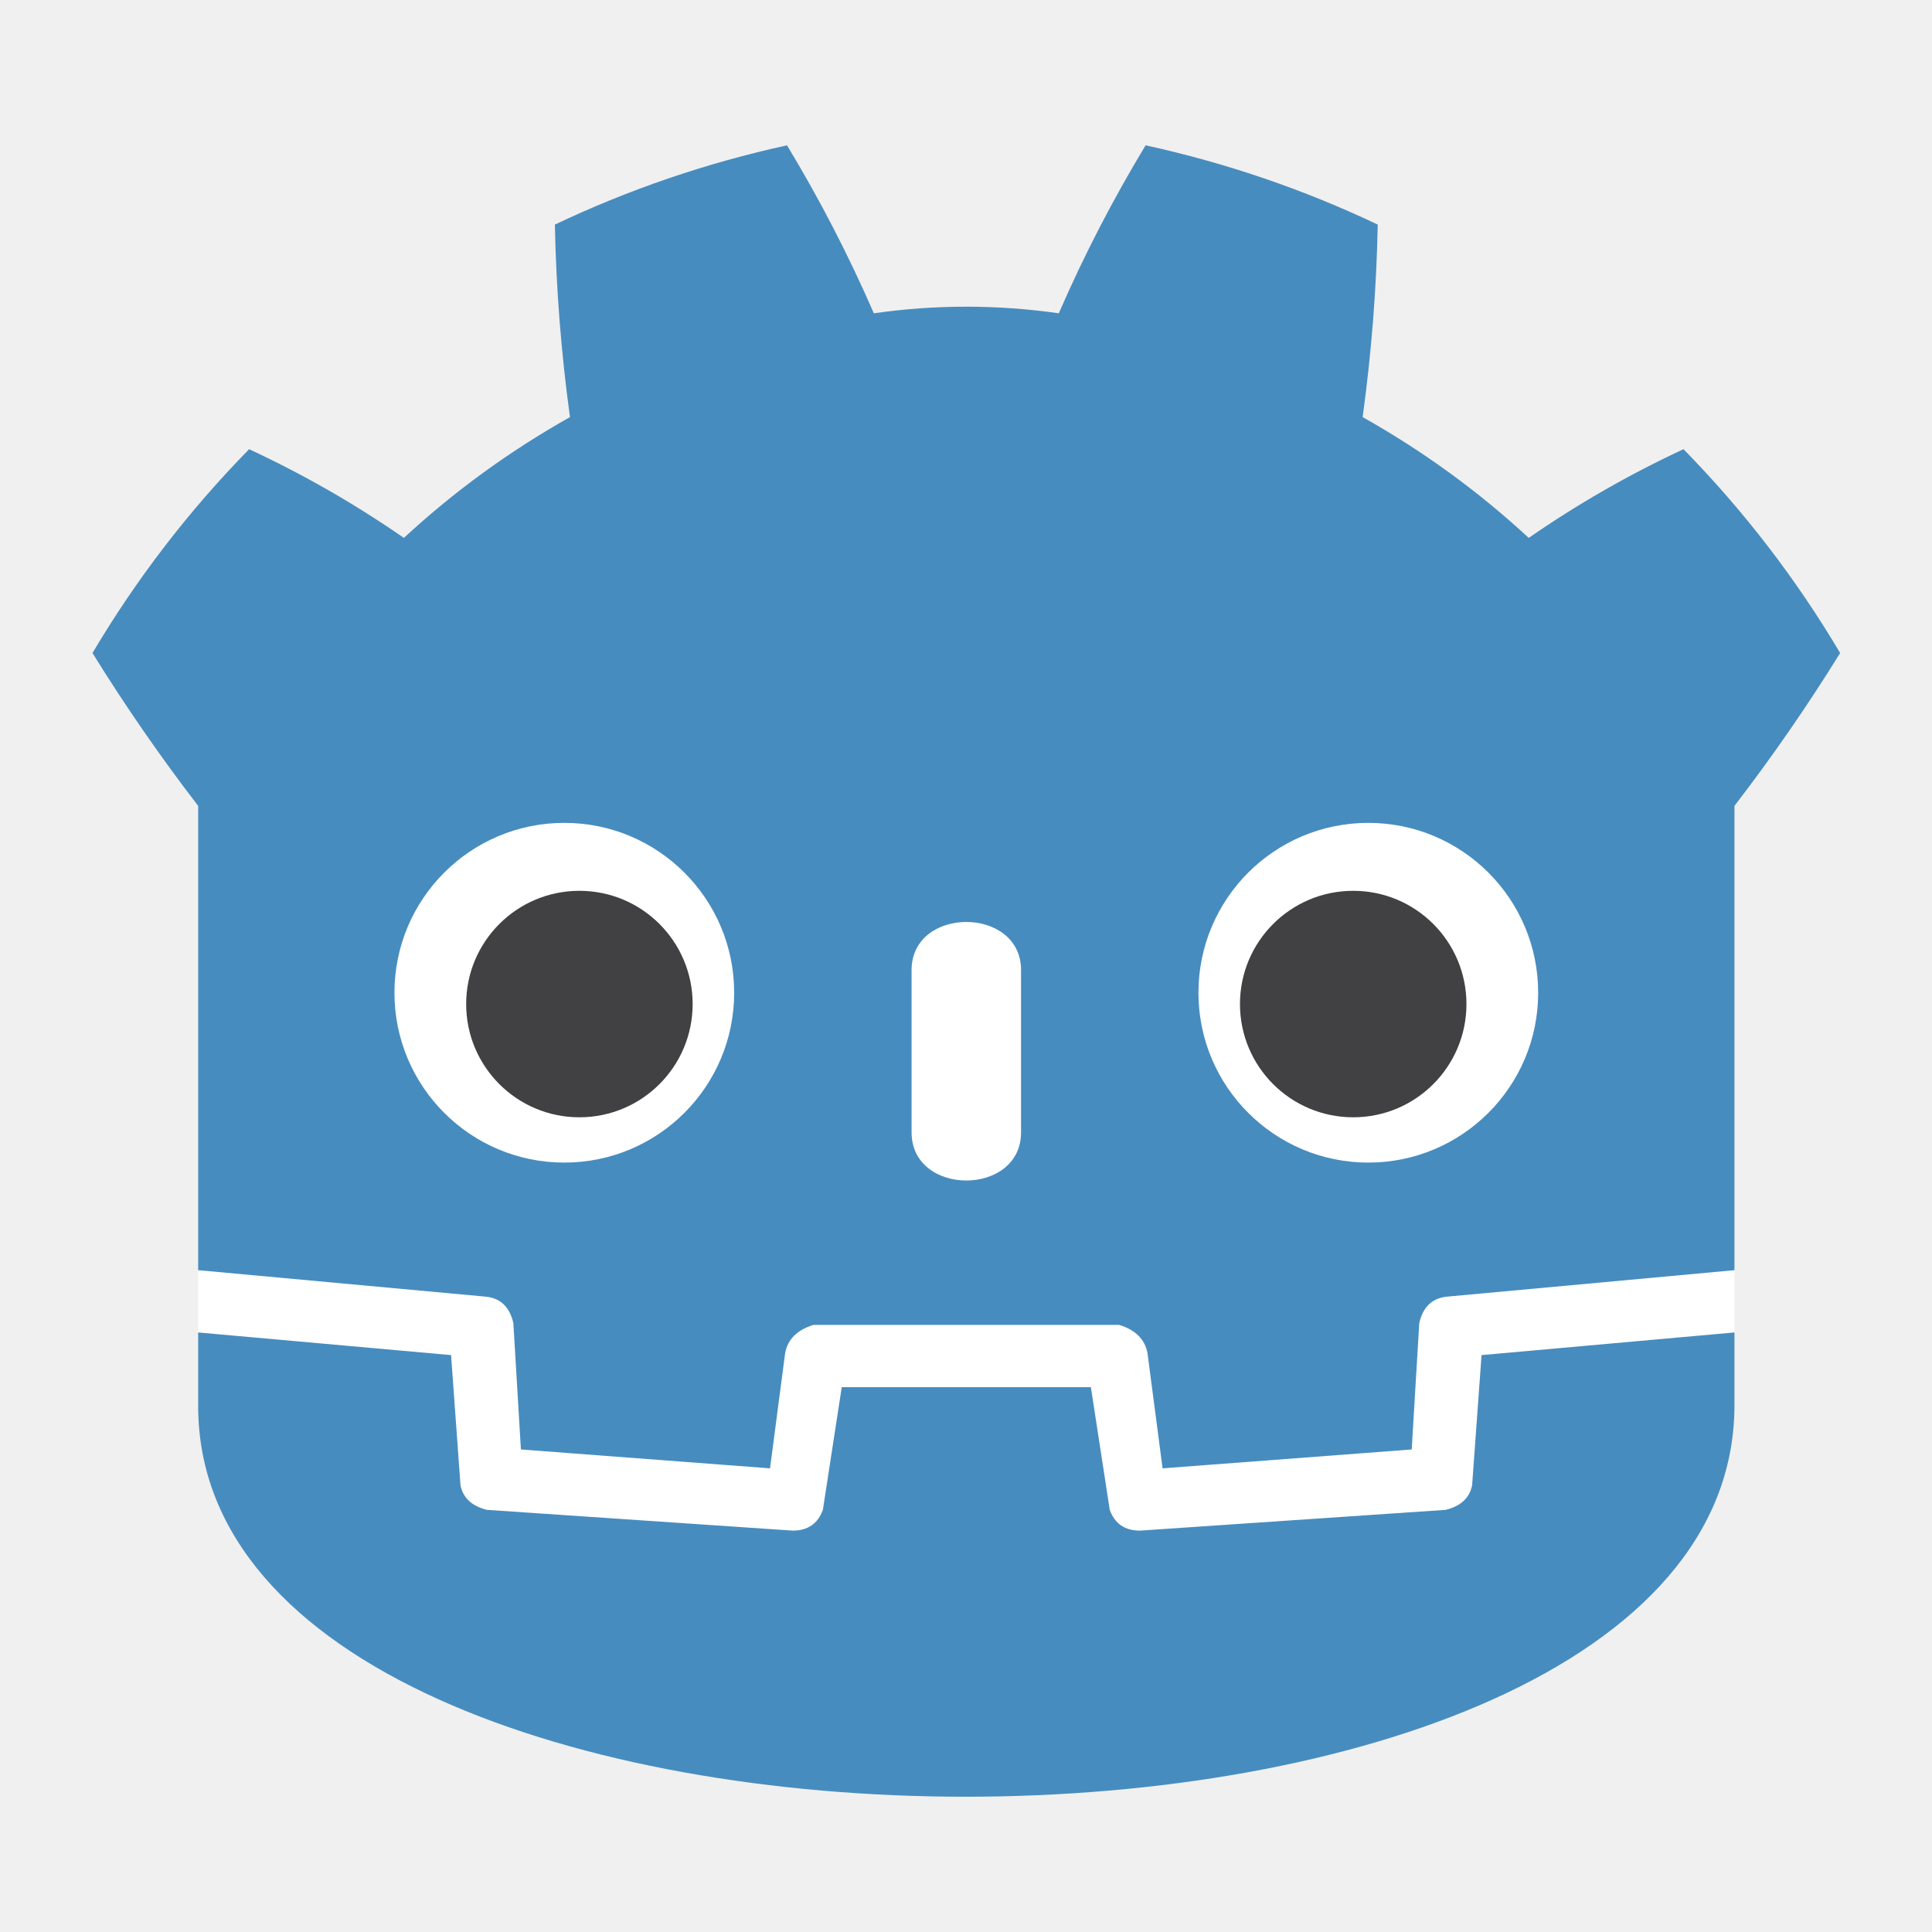
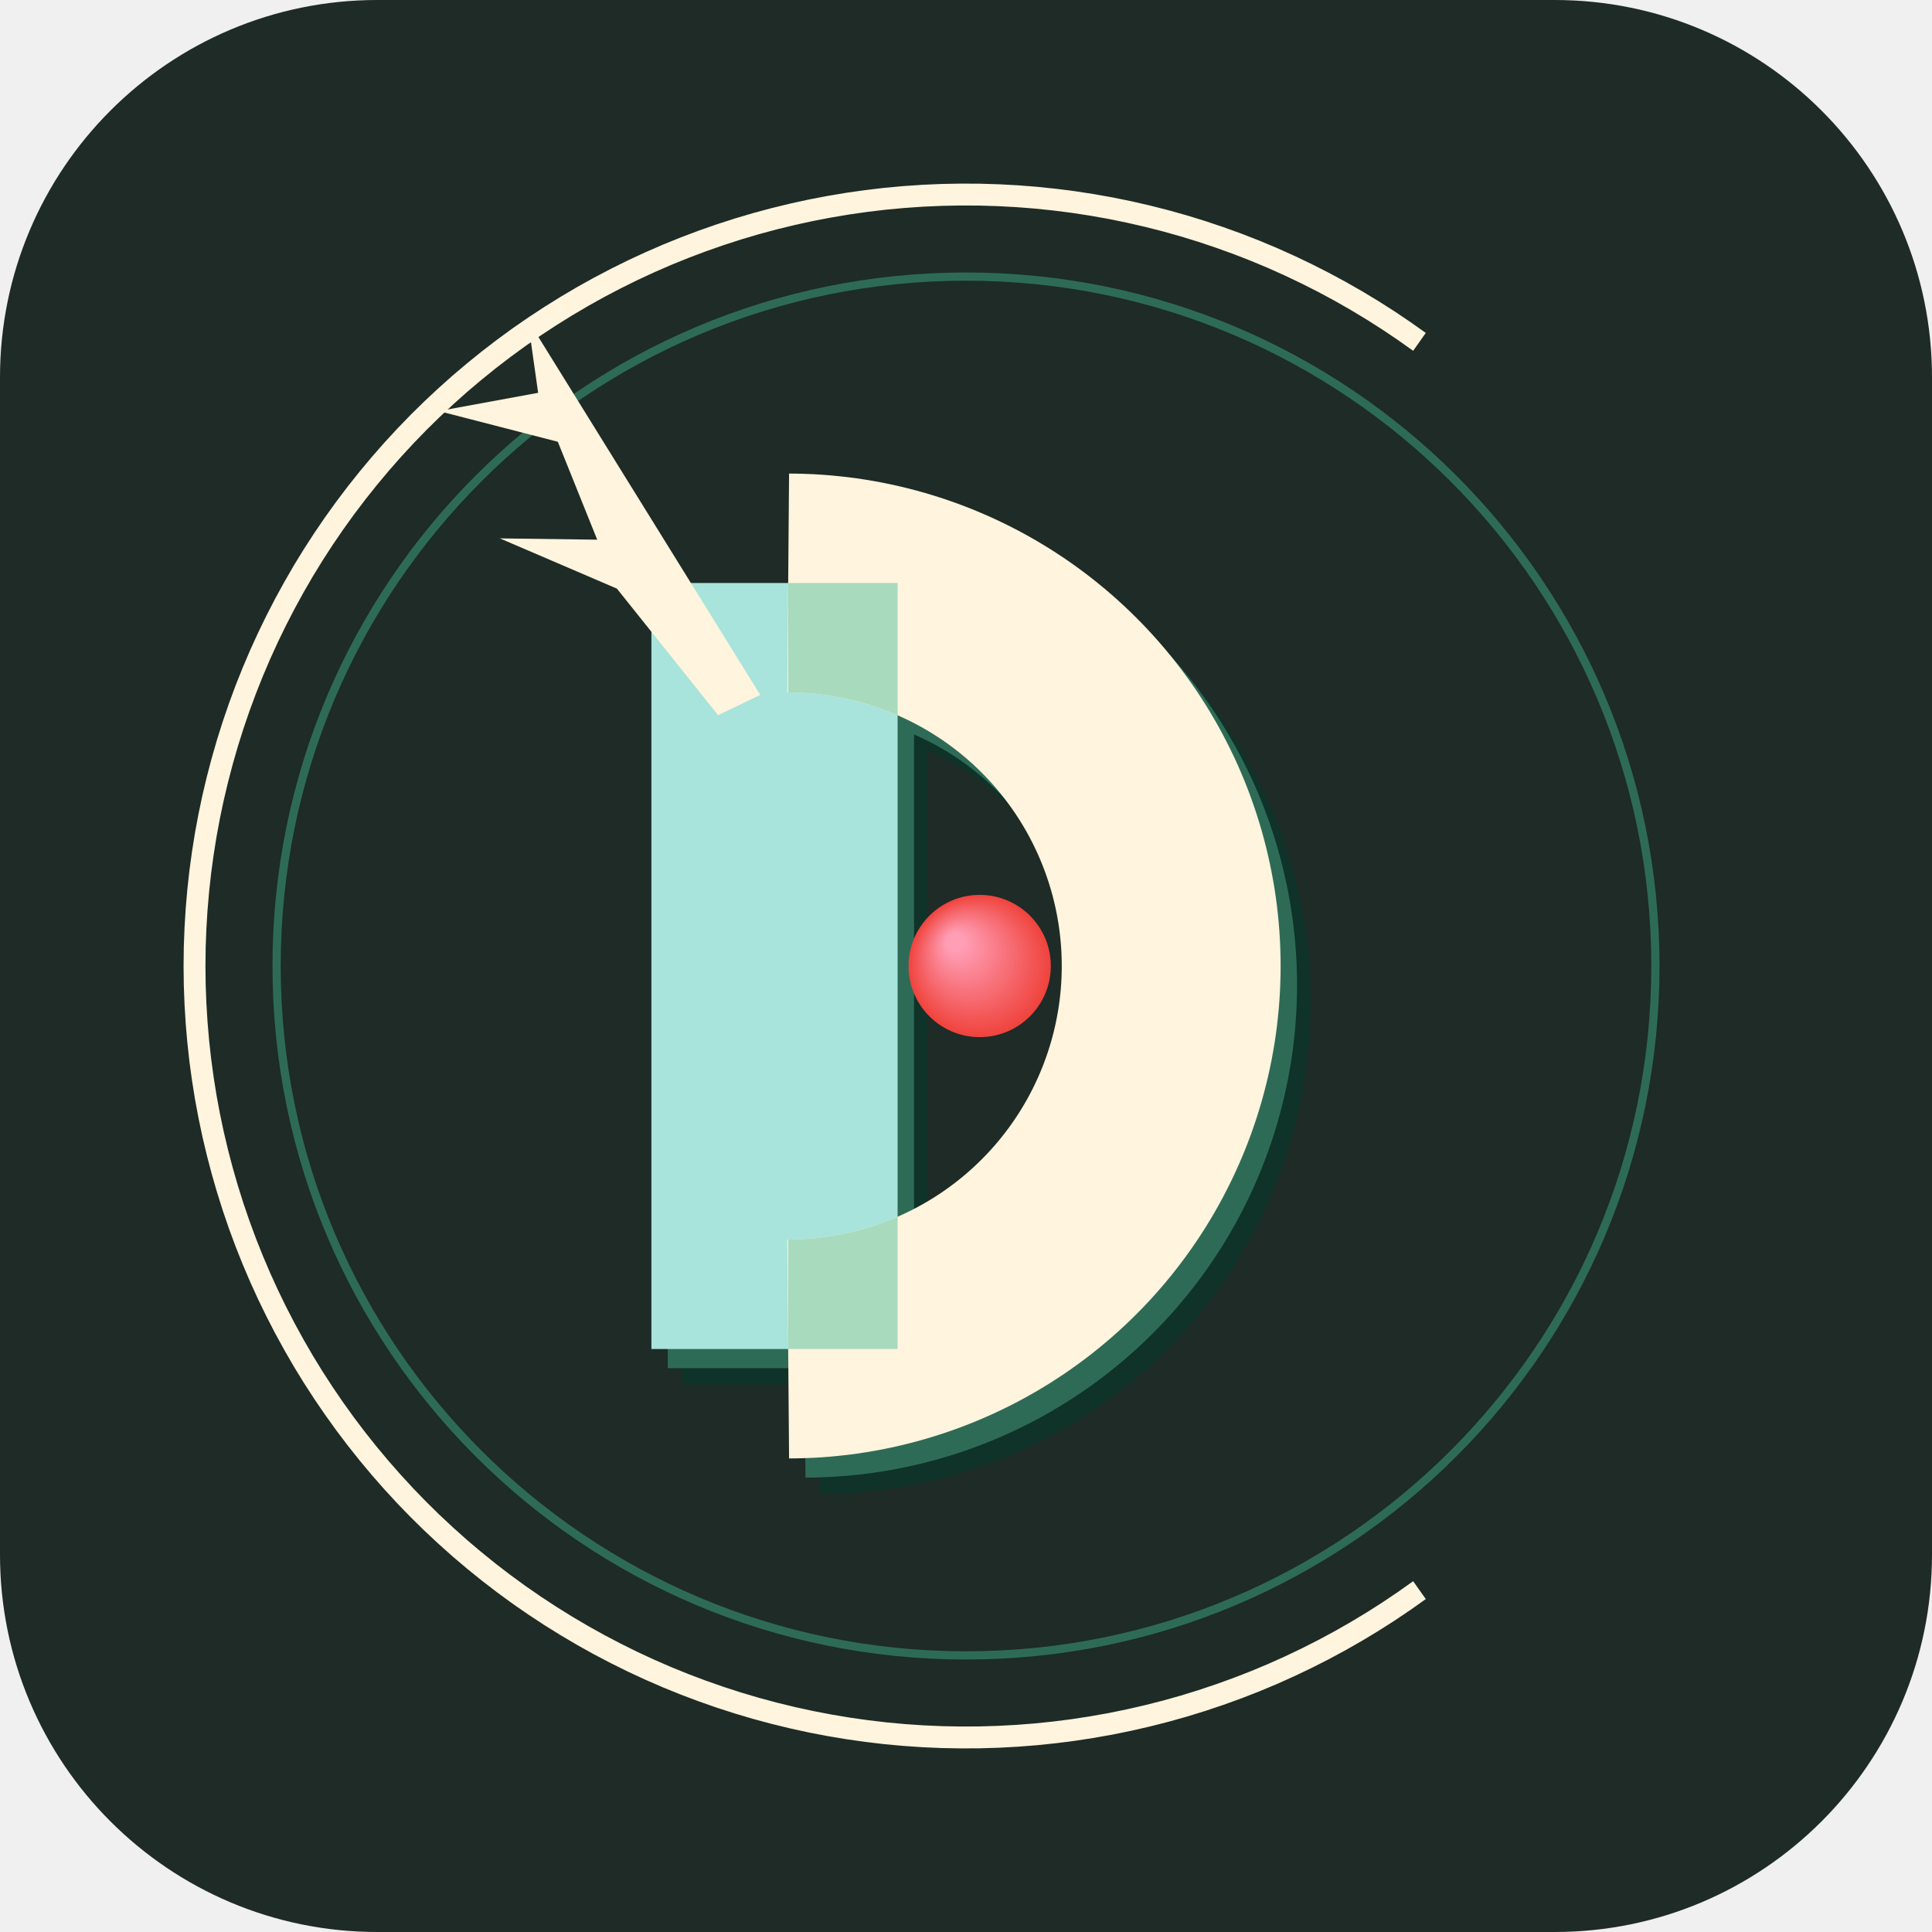
- <svg xmlns="http://www.w3.org/2000/svg" width="16" height="16">
-   <g fill="#fff" transform="scale(.01563)">
-     <path d="M105 673v33q407 354 814 0v-33z" />
-     <path fill="#478cbf" d="m105 673 152 14q12 1 15 14l4 67 132 10 8-61q2-11 15-15h162q13 4 15 15l8 61 132-10 4-67q3-13 15-14l152-14V427q30-39 56-81-35-59-83-108-43 20-82 47-40-37-88-64 7-51 8-102-59-28-123-42-26 43-46 89-49-7-98 0-20-46-46-89-64 14-123 42 1 51 8 102-48 27-88 64-39-27-82-47-48 49-83 108 26 42 56 81zm0 33v39c0 276 813 276 814 0v-39l-134 12-5 69q-2 10-14 13l-162 11q-12 0-16-11l-10-65H446l-10 65q-4 11-16 11l-162-11q-12-3-14-13l-5-69z" />
-     <path d="M483 600c0 34 58 34 58 0v-86c0-34-58-34-58 0z" />
-     <circle cx="725" cy="526" r="90" />
-     <circle cx="299" cy="526" r="90" />
-   </g>
-   <g fill="#414042" transform="scale(.01563)">
-     <circle cx="307" cy="532" r="60" />
-     <circle cx="717" cy="532" r="60" />
+ <svg xmlns="http://www.w3.org/2000/svg" width="1024" height="1024" viewBox="0 0 1024 1024">
+   <rect width="1024" height="1024" rx="200" fill="#1E2B27" />
+   <g transform="translate(512 512) scale(1.45) translate(-320 -330)">
+     <path d="M 485.76 558.14 L 480.13 562.12 L 474.41 565.97 L 468.6 569.67 L 462.7 573.23 L 456.72 576.64 L 450.65 579.91 L 444.5 583.03 L 438.29 585.99 L 432 588.81 L 425.64 591.47 L 419.22 593.97 L 412.74 596.31 L 406.21 598.5 L 399.62 600.53 L 392.99 602.39 L 386.31 604.09 L 379.59 605.63 L 372.84 607.01 L 366.06 608.21 L 359.25 609.26 L 352.41 610.13 L 345.56 610.84 L 338.69 611.38 L 331.81 611.75 L 324.92 611.96 L 318.03 611.99 L 311.14 611.86 L 304.26 611.56 L 297.38 611.09 L 290.52 610.46 L 283.68 609.65 L 276.86 608.68 L 270.06 607.54 L 263.3 606.24 L 256.56 604.77 L 249.87 603.14 L 243.22 601.35 L 236.61 599.39 L 230.05 597.27 L 223.55 594.99 L 217.1 592.56 L 210.72 589.97 L 204.4 587.22 L 198.15 584.32 L 191.97 581.26 L 185.87 578.06 L 179.85 574.71 L 173.92 571.21 L 168.07 567.57 L 162.31 563.79 L 156.64 559.87 L 151.08 555.81 L 145.61 551.61 L 140.25 547.28 L 134.99 542.83 L 129.85 538.24 L 124.82 533.54 L 119.9 528.71 L 115.11 523.76 L 110.43 518.69 L 105.89 513.52 L 101.47 508.23 L 97.18 502.84 L 93.02 497.34 L 89 491.75 L 85.12 486.06 L 81.37 480.27 L 77.77 474.4 L 74.32 468.43 L 71.01 462.39 L 67.85 456.27 L 64.84 450.07 L 61.98 443.8 L 59.28 437.46 L 56.73 431.06 L 54.34 424.6 L 52.11 418.08 L 50.04 411.51 L 48.13 404.89 L 46.38 398.22 L 44.79 391.52 L 43.37 384.77 L 42.11 378 L 41.03 371.2 L 40.1 364.37 L 39.35 357.52 L 38.76 350.65 L 38.34 343.78 L 38.08 336.89 L 38 330 L 38.08 323.11 L 38.34 316.22 L 38.76 309.35 L 39.35 302.48 L 40.1 295.63 L 41.03 288.8 L 42.11 282 L 43.37 275.23 L 44.79 268.48 L 46.38 261.78 L 48.13 255.11 L 50.04 248.49 L 52.11 241.92 L 54.34 235.4 L 56.73 228.94 L 59.28 222.54 L 61.98 216.2 L 64.84 209.93 L 67.85 203.73 L 71.01 197.61 L 74.32 191.57 L 77.77 185.6 L 81.37 179.73 L 85.12 173.94 L 89 168.25 L 93.02 162.66 L 97.18 157.16 L 101.47 151.77 L 105.89 146.48 L 110.43 141.31 L 115.11 136.24 L 119.9 131.29 L 124.82 126.46 L 129.85 121.76 L 134.99 117.17 L 140.25 112.72 L 145.61 108.39 L 151.08 104.19 L 156.64 100.13 L 162.31 96.21 L 168.07 92.43 L 173.92 88.79 L 179.85 85.29 L 185.87 81.94 L 191.97 78.74 L 198.15 75.68 L 204.4 72.78 L 210.72 70.03 L 217.1 67.44 L 223.55 65.01 L 230.05 62.73 L 236.61 60.61 L 243.22 58.65 L 249.87 56.86 L 256.56 55.23 L 263.3 53.76 L 270.06 52.46 L 276.86 51.32 L 283.68 50.35 L 290.52 49.54 L 297.38 48.91 L 304.26 48.44 L 311.14 48.14 L 318.03 48.01 L 324.92 48.04 L 331.81 48.25 L 338.69 48.62 L 345.56 49.16 L 352.41 49.87 L 359.25 50.74 L 366.06 51.79 L 372.84 52.99 L 379.59 54.37 L 386.31 55.91 L 392.99 57.61 L 399.62 59.47 L 406.21 61.5 L 412.74 63.69 L 419.22 66.03 L 425.64 68.53 L 432 71.19 L 438.29 74.01 L 444.5 76.97 L 450.65 80.09 L 456.72 83.36 L 462.7 86.77 L 468.6 90.33 L 474.41 94.03 L 480.13 97.88 L 485.76 101.86" fill="none" stroke="#FFF4DD" stroke-width="8" stroke-linecap="butt" />
+     <circle cx="320" cy="330" r="252" fill="none" stroke="#2E6B57" stroke-width="3" />
+     <rect x="216" y="203" width="90" height="280" fill="#0F3329" />
+     <path d="M 266 203 L 268.44 203.02 L 270.89 203.09 L 273.33 203.19 L 275.77 203.34 L 278.2 203.53 L 280.63 203.77 L 283.06 204.04 L 285.48 204.36 L 287.9 204.72 L 290.31 205.13 L 292.71 205.57 L 295.11 206.06 L 297.49 206.59 L 299.87 207.16 L 302.23 207.77 L 304.59 208.42 L 306.93 209.12 L 309.26 209.85 L 311.58 210.63 L 313.88 211.44 L 316.17 212.3 L 318.44 213.19 L 320.7 214.13 L 322.94 215.1 L 325.17 216.12 L 327.37 217.17 L 329.56 218.26 L 331.73 219.39 L 333.87 220.55 L 336 221.76 L 338.11 223 L 340.19 224.27 L 342.25 225.59 L 344.29 226.93 L 346.3 228.32 L 348.29 229.74 L 350.25 231.19 L 352.19 232.68 L 354.1 234.2 L 355.99 235.75 L 357.85 237.34 L 359.68 238.96 L 361.48 240.61 L 363.25 242.29 L 364.99 244.01 L 366.71 245.75 L 368.39 247.52 L 370.04 249.32 L 371.66 251.15 L 373.25 253.01 L 374.8 254.9 L 376.32 256.81 L 377.81 258.75 L 379.26 260.71 L 380.68 262.7 L 382.07 264.71 L 383.41 266.75 L 384.73 268.81 L 386 270.89 L 387.24 273 L 388.45 275.13 L 389.61 277.27 L 390.74 279.44 L 391.83 281.63 L 392.88 283.83 L 393.9 286.06 L 394.87 288.3 L 395.81 290.56 L 396.7 292.83 L 397.56 295.12 L 398.37 297.42 L 399.15 299.74 L 399.88 302.07 L 400.58 304.41 L 401.23 306.77 L 401.84 309.13 L 402.41 311.51 L 402.94 313.89 L 403.43 316.29 L 403.87 318.69 L 404.28 321.1 L 404.64 323.52 L 404.96 325.94 L 405.23 328.37 L 405.47 330.8 L 405.66 333.23 L 405.81 335.67 L 405.91 338.11 L 405.98 340.56 L 406 343 L 405.98 345.44 L 405.91 347.89 L 405.81 350.33 L 405.66 352.77 L 405.47 355.2 L 405.23 357.63 L 404.96 360.06 L 404.64 362.48 L 404.28 364.9 L 403.87 367.31 L 403.43 369.71 L 402.94 372.11 L 402.41 374.49 L 401.84 376.87 L 401.23 379.23 L 400.58 381.59 L 399.88 383.93 L 399.15 386.26 L 398.37 388.58 L 397.56 390.88 L 396.7 393.17 L 395.81 395.44 L 394.87 397.7 L 393.9 399.94 L 392.88 402.17 L 391.83 404.37 L 390.74 406.56 L 389.61 408.73 L 388.45 410.87 L 387.24 413 L 386 415.11 L 384.73 417.19 L 383.41 419.25 L 382.07 421.29 L 380.68 423.3 L 379.26 425.29 L 377.81 427.25 L 376.32 429.19 L 374.8 431.1 L 373.25 432.99 L 371.66 434.85 L 370.04 436.68 L 368.39 438.48 L 366.71 440.25 L 364.99 441.99 L 363.25 443.71 L 361.48 445.39 L 359.68 447.04 L 357.85 448.66 L 355.99 450.25 L 354.1 451.8 L 352.19 453.32 L 350.25 454.81 L 348.29 456.26 L 346.3 457.68 L 344.29 459.07 L 342.25 460.41 L 340.19 461.73 L 338.11 463 L 336 464.24 L 333.87 465.45 L 331.73 466.61 L 329.56 467.74 L 327.37 468.83 L 325.17 469.88 L 322.94 470.9 L 320.7 471.87 L 318.44 472.81 L 316.17 473.7 L 313.88 474.56 L 311.58 475.37 L 309.26 476.15 L 306.93 476.88 L 304.59 477.58 L 302.23 478.23 L 299.87 478.84 L 297.49 479.41 L 295.11 479.94 L 292.71 480.43 L 290.31 480.87 L 287.9 481.28 L 285.48 481.64 L 283.06 481.96 L 280.63 482.23 L 278.2 482.47 L 275.77 482.66 L 273.33 482.81 L 270.89 482.91 L 268.44 482.98 L 266 483" fill="none" stroke="#0F3329" stroke-width="80" stroke-linecap="butt" />
+     <rect x="211" y="197" width="90" height="280" fill="#2E6B57" />
+     <path d="M 261 197 L 263.44 197.02 L 265.89 197.09 L 268.33 197.19 L 270.77 197.34 L 273.2 197.53 L 275.63 197.77 L 278.06 198.04 L 280.48 198.36 L 282.9 198.72 L 285.31 199.13 L 287.71 199.57 L 290.11 200.06 L 292.49 200.59 L 294.87 201.16 L 297.23 201.77 L 299.59 202.42 L 301.93 203.12 L 304.26 203.85 L 306.58 204.63 L 308.88 205.44 L 311.17 206.3 L 313.44 207.19 L 315.7 208.13 L 317.94 209.1 L 320.17 210.12 L 322.37 211.17 L 324.56 212.26 L 326.73 213.39 L 328.87 214.55 L 331 215.76 L 333.11 217 L 335.19 218.27 L 337.25 219.59 L 339.29 220.93 L 341.3 222.32 L 343.29 223.74 L 345.25 225.19 L 347.19 226.68 L 349.1 228.2 L 350.99 229.75 L 352.85 231.34 L 354.68 232.96 L 356.48 234.61 L 358.25 236.29 L 359.99 238.01 L 361.71 239.75 L 363.39 241.52 L 365.04 243.32 L 366.66 245.15 L 368.25 247.01 L 369.8 248.9 L 371.32 250.81 L 372.81 252.75 L 374.26 254.71 L 375.68 256.7 L 377.07 258.71 L 378.41 260.75 L 379.73 262.81 L 381 264.89 L 382.24 267 L 383.45 269.13 L 384.61 271.27 L 385.74 273.44 L 386.83 275.63 L 387.88 277.83 L 388.9 280.06 L 389.87 282.3 L 390.81 284.56 L 391.7 286.83 L 392.56 289.12 L 393.37 291.42 L 394.15 293.74 L 394.88 296.07 L 395.58 298.41 L 396.23 300.77 L 396.84 303.13 L 397.41 305.51 L 397.94 307.89 L 398.43 310.29 L 398.87 312.69 L 399.28 315.1 L 399.64 317.52 L 399.96 319.94 L 400.23 322.37 L 400.47 324.8 L 400.66 327.23 L 400.81 329.67 L 400.91 332.11 L 400.98 334.56 L 401 337 L 400.98 339.44 L 400.91 341.89 L 400.81 344.33 L 400.66 346.77 L 400.47 349.2 L 400.23 351.63 L 399.96 354.06 L 399.64 356.48 L 399.28 358.9 L 398.87 361.31 L 398.43 363.71 L 397.94 366.11 L 397.41 368.49 L 396.84 370.87 L 396.23 373.23 L 395.58 375.59 L 394.88 377.93 L 394.15 380.26 L 393.37 382.58 L 392.56 384.88 L 391.7 387.17 L 390.81 389.44 L 389.87 391.7 L 388.9 393.94 L 387.88 396.17 L 386.83 398.37 L 385.74 400.56 L 384.61 402.73 L 383.45 404.87 L 382.24 407 L 381 409.11 L 379.73 411.19 L 378.41 413.25 L 377.07 415.29 L 375.68 417.3 L 374.26 419.29 L 372.81 421.25 L 371.32 423.19 L 369.8 425.1 L 368.25 426.99 L 366.66 428.85 L 365.04 430.68 L 363.39 432.48 L 361.71 434.25 L 359.99 435.99 L 358.25 437.71 L 356.48 439.39 L 354.68 441.04 L 352.85 442.66 L 350.99 444.25 L 349.1 445.8 L 347.19 447.32 L 345.25 448.81 L 343.29 450.26 L 341.3 451.68 L 339.29 453.07 L 337.25 454.41 L 335.19 455.73 L 333.11 457 L 331 458.24 L 328.87 459.45 L 326.73 460.61 L 324.56 461.74 L 322.37 462.83 L 320.17 463.88 L 317.94 464.9 L 315.7 465.87 L 313.44 466.81 L 311.17 467.7 L 308.88 468.56 L 306.58 469.37 L 304.26 470.15 L 301.93 470.88 L 299.59 471.58 L 297.23 472.23 L 294.87 472.84 L 292.49 473.41 L 290.11 473.94 L 287.71 474.43 L 285.31 474.87 L 282.9 475.28 L 280.48 475.64 L 278.06 475.96 L 275.63 476.23 L 273.2 476.47 L 270.77 476.66 L 268.33 476.81 L 265.89 476.91 L 263.44 476.98 L 261 477" fill="none" stroke="#2E6B57" stroke-width="80" stroke-linecap="butt" />
+     <rect x="205" y="190" width="90" height="280" fill="#A8E4DB" />
+     <path d="M 255 190 L 257.44 190.02 L 259.89 190.09 L 262.33 190.19 L 264.77 190.34 L 267.2 190.53 L 269.63 190.77 L 272.06 191.04 L 274.48 191.36 L 276.9 191.72 L 279.31 192.13 L 281.71 192.57 L 284.11 193.06 L 286.49 193.59 L 288.87 194.16 L 291.23 194.77 L 293.59 195.42 L 295.93 196.12 L 298.26 196.85 L 300.58 197.63 L 302.88 198.44 L 305.17 199.3 L 307.44 200.19 L 309.7 201.13 L 311.94 202.1 L 314.17 203.12 L 316.37 204.17 L 318.56 205.26 L 320.73 206.39 L 322.87 207.55 L 325 208.76 L 327.11 210 L 329.19 211.27 L 331.25 212.59 L 333.29 213.93 L 335.3 215.32 L 337.29 216.74 L 339.25 218.19 L 341.19 219.68 L 343.1 221.2 L 344.99 222.75 L 346.85 224.34 L 348.68 225.96 L 350.48 227.61 L 352.25 229.29 L 353.99 231.01 L 355.71 232.75 L 357.39 234.52 L 359.04 236.32 L 360.66 238.15 L 362.25 240.01 L 363.8 241.9 L 365.32 243.81 L 366.81 245.75 L 368.26 247.71 L 369.68 249.7 L 371.07 251.71 L 372.41 253.75 L 373.73 255.81 L 375 257.89 L 376.24 260 L 377.45 262.13 L 378.61 264.27 L 379.74 266.44 L 380.83 268.63 L 381.88 270.83 L 382.9 273.06 L 383.87 275.3 L 384.81 277.56 L 385.7 279.83 L 386.56 282.12 L 387.37 284.42 L 388.15 286.74 L 388.88 289.07 L 389.58 291.41 L 390.23 293.77 L 390.84 296.13 L 391.41 298.51 L 391.94 300.89 L 392.43 303.29 L 392.87 305.69 L 393.28 308.1 L 393.64 310.52 L 393.96 312.94 L 394.23 315.37 L 394.47 317.8 L 394.66 320.23 L 394.81 322.67 L 394.91 325.11 L 394.98 327.56 L 395 330 L 394.98 332.44 L 394.91 334.89 L 394.81 337.33 L 394.66 339.77 L 394.47 342.2 L 394.23 344.63 L 393.96 347.06 L 393.64 349.48 L 393.28 351.9 L 392.87 354.31 L 392.43 356.71 L 391.94 359.11 L 391.41 361.49 L 390.84 363.87 L 390.23 366.23 L 389.58 368.59 L 388.88 370.93 L 388.15 373.26 L 387.37 375.58 L 386.56 377.88 L 385.7 380.17 L 384.81 382.44 L 383.87 384.7 L 382.9 386.94 L 381.88 389.17 L 380.83 391.37 L 379.74 393.56 L 378.61 395.73 L 377.45 397.87 L 376.24 400 L 375 402.11 L 373.73 404.19 L 372.41 406.25 L 371.07 408.29 L 369.68 410.3 L 368.26 412.29 L 366.81 414.25 L 365.32 416.19 L 363.8 418.1 L 362.25 419.99 L 360.66 421.85 L 359.04 423.68 L 357.39 425.48 L 355.71 427.25 L 353.99 428.99 L 352.25 430.71 L 350.48 432.39 L 348.68 434.04 L 346.85 435.66 L 344.99 437.25 L 343.1 438.8 L 341.19 440.32 L 339.25 441.81 L 337.29 443.26 L 335.3 444.68 L 333.29 446.07 L 331.25 447.41 L 329.19 448.73 L 327.11 450 L 325 451.24 L 322.87 452.45 L 320.73 453.61 L 318.56 454.74 L 316.37 455.83 L 314.17 456.88 L 311.94 457.9 L 309.7 458.87 L 307.44 459.81 L 305.17 460.7 L 302.88 461.56 L 300.58 462.37 L 298.26 463.15 L 295.93 463.88 L 293.59 464.58 L 291.23 465.23 L 288.87 465.84 L 286.49 466.41 L 284.11 466.94 L 281.71 467.43 L 279.31 467.87 L 276.9 468.28 L 274.48 468.64 L 272.06 468.96 L 269.63 469.23 L 267.2 469.47 L 264.77 469.66 L 262.33 469.81 L 259.89 469.91 L 257.44 469.98 L 255 470" fill="none" stroke="#FFF4DD" stroke-width="80" stroke-linecap="butt" />
+     <path d="M 255 190 L 295 190 L 295 238.35 A 100 100 0 0 0 255 230 Z" fill="#A8DABE" />
+     <path d="M 255 470 L 295 470 L 295 421.65 A 100 100 0 0 1 255 430 Z" fill="#A8DABE" />
+     <g transform="translate(245 235) rotate(-12) scale(0.38) translate(-512 -500)">
+       <path d="M 470 500 L 400.07 360.67 L 300 290 L 391.34 310.68 L 373.87 210.69 L 268 158 L 365.13 160.69 L 370 90 L 513.72 489.34 Z" fill="#FFF4DD" />
+     </g>
+     <circle cx="325" cy="330" r="26" fill="#F0443E" />
+     <circle cx="324.72" cy="329.72" r="25.28" fill="#F04742" />
+     <circle cx="324.44" cy="329.44" r="24.56" fill="#F14A46" />
+     <circle cx="324.16" cy="329.16" r="23.84" fill="#F14D4A" />
+     <circle cx="323.88" cy="328.88" r="23.11" fill="#F2504D" />
+     <circle cx="323.6" cy="328.6" r="22.39" fill="#F25351" />
+     <circle cx="323.32" cy="328.32" r="21.67" fill="#F35555" />
+     <circle cx="323.04" cy="328.04" r="20.95" fill="#F35859" />
+     <circle cx="322.76" cy="327.76" r="20.23" fill="#F45B5D" />
+     <circle cx="322.48" cy="327.48" r="19.51" fill="#F45E61" />
+     <circle cx="322.19" cy="327.19" r="18.79" fill="#F56164" />
+     <circle cx="321.91" cy="326.91" r="18.07" fill="#F56468" />
+     <circle cx="321.63" cy="326.63" r="17.34" fill="#F6676C" />
+     <circle cx="321.35" cy="326.35" r="16.62" fill="#F66A70" />
+     <circle cx="321.07" cy="326.07" r="15.9" fill="#F76D74" />
+     <circle cx="320.79" cy="325.79" r="15.18" fill="#F77078" />
+     <circle cx="320.51" cy="325.51" r="14.46" fill="#F8727B" />
+     <circle cx="320.23" cy="325.23" r="13.74" fill="#F8757F" />
+     <circle cx="319.95" cy="324.95" r="13.02" fill="#F97883" />
+     <circle cx="319.67" cy="324.67" r="12.3" fill="#F97B87" />
+     <circle cx="319.39" cy="324.39" r="11.57" fill="#FA7E8B" />
+     <circle cx="319.11" cy="324.11" r="10.85" fill="#FA818F" />
+     <circle cx="318.83" cy="323.83" r="10.13" fill="#FB8492" />
+     <circle cx="318.55" cy="323.55" r="9.41" fill="#FB8796" />
+     <circle cx="318.27" cy="323.27" r="8.69" fill="#FC8A9A" />
+     <circle cx="317.99" cy="322.99" r="7.97" fill="#FC8D9E" />
+     <circle cx="317.71" cy="322.71" r="7.25" fill="#FD8FA2" />
+     <circle cx="317.43" cy="322.43" r="6.53" fill="#FD92A6" />
+     <circle cx="317.15" cy="322.15" r="5.8" fill="#FE95A9" />
+     <circle cx="316.87" cy="321.87" r="5.08" fill="#FE98AD" />
+     <circle cx="316.58" cy="321.58" r="4.36" fill="#FF9BB1" />
+     <circle cx="316.3" cy="321.3" r="3.64" fill="#FF9EB5" />
  </g>
</svg>
